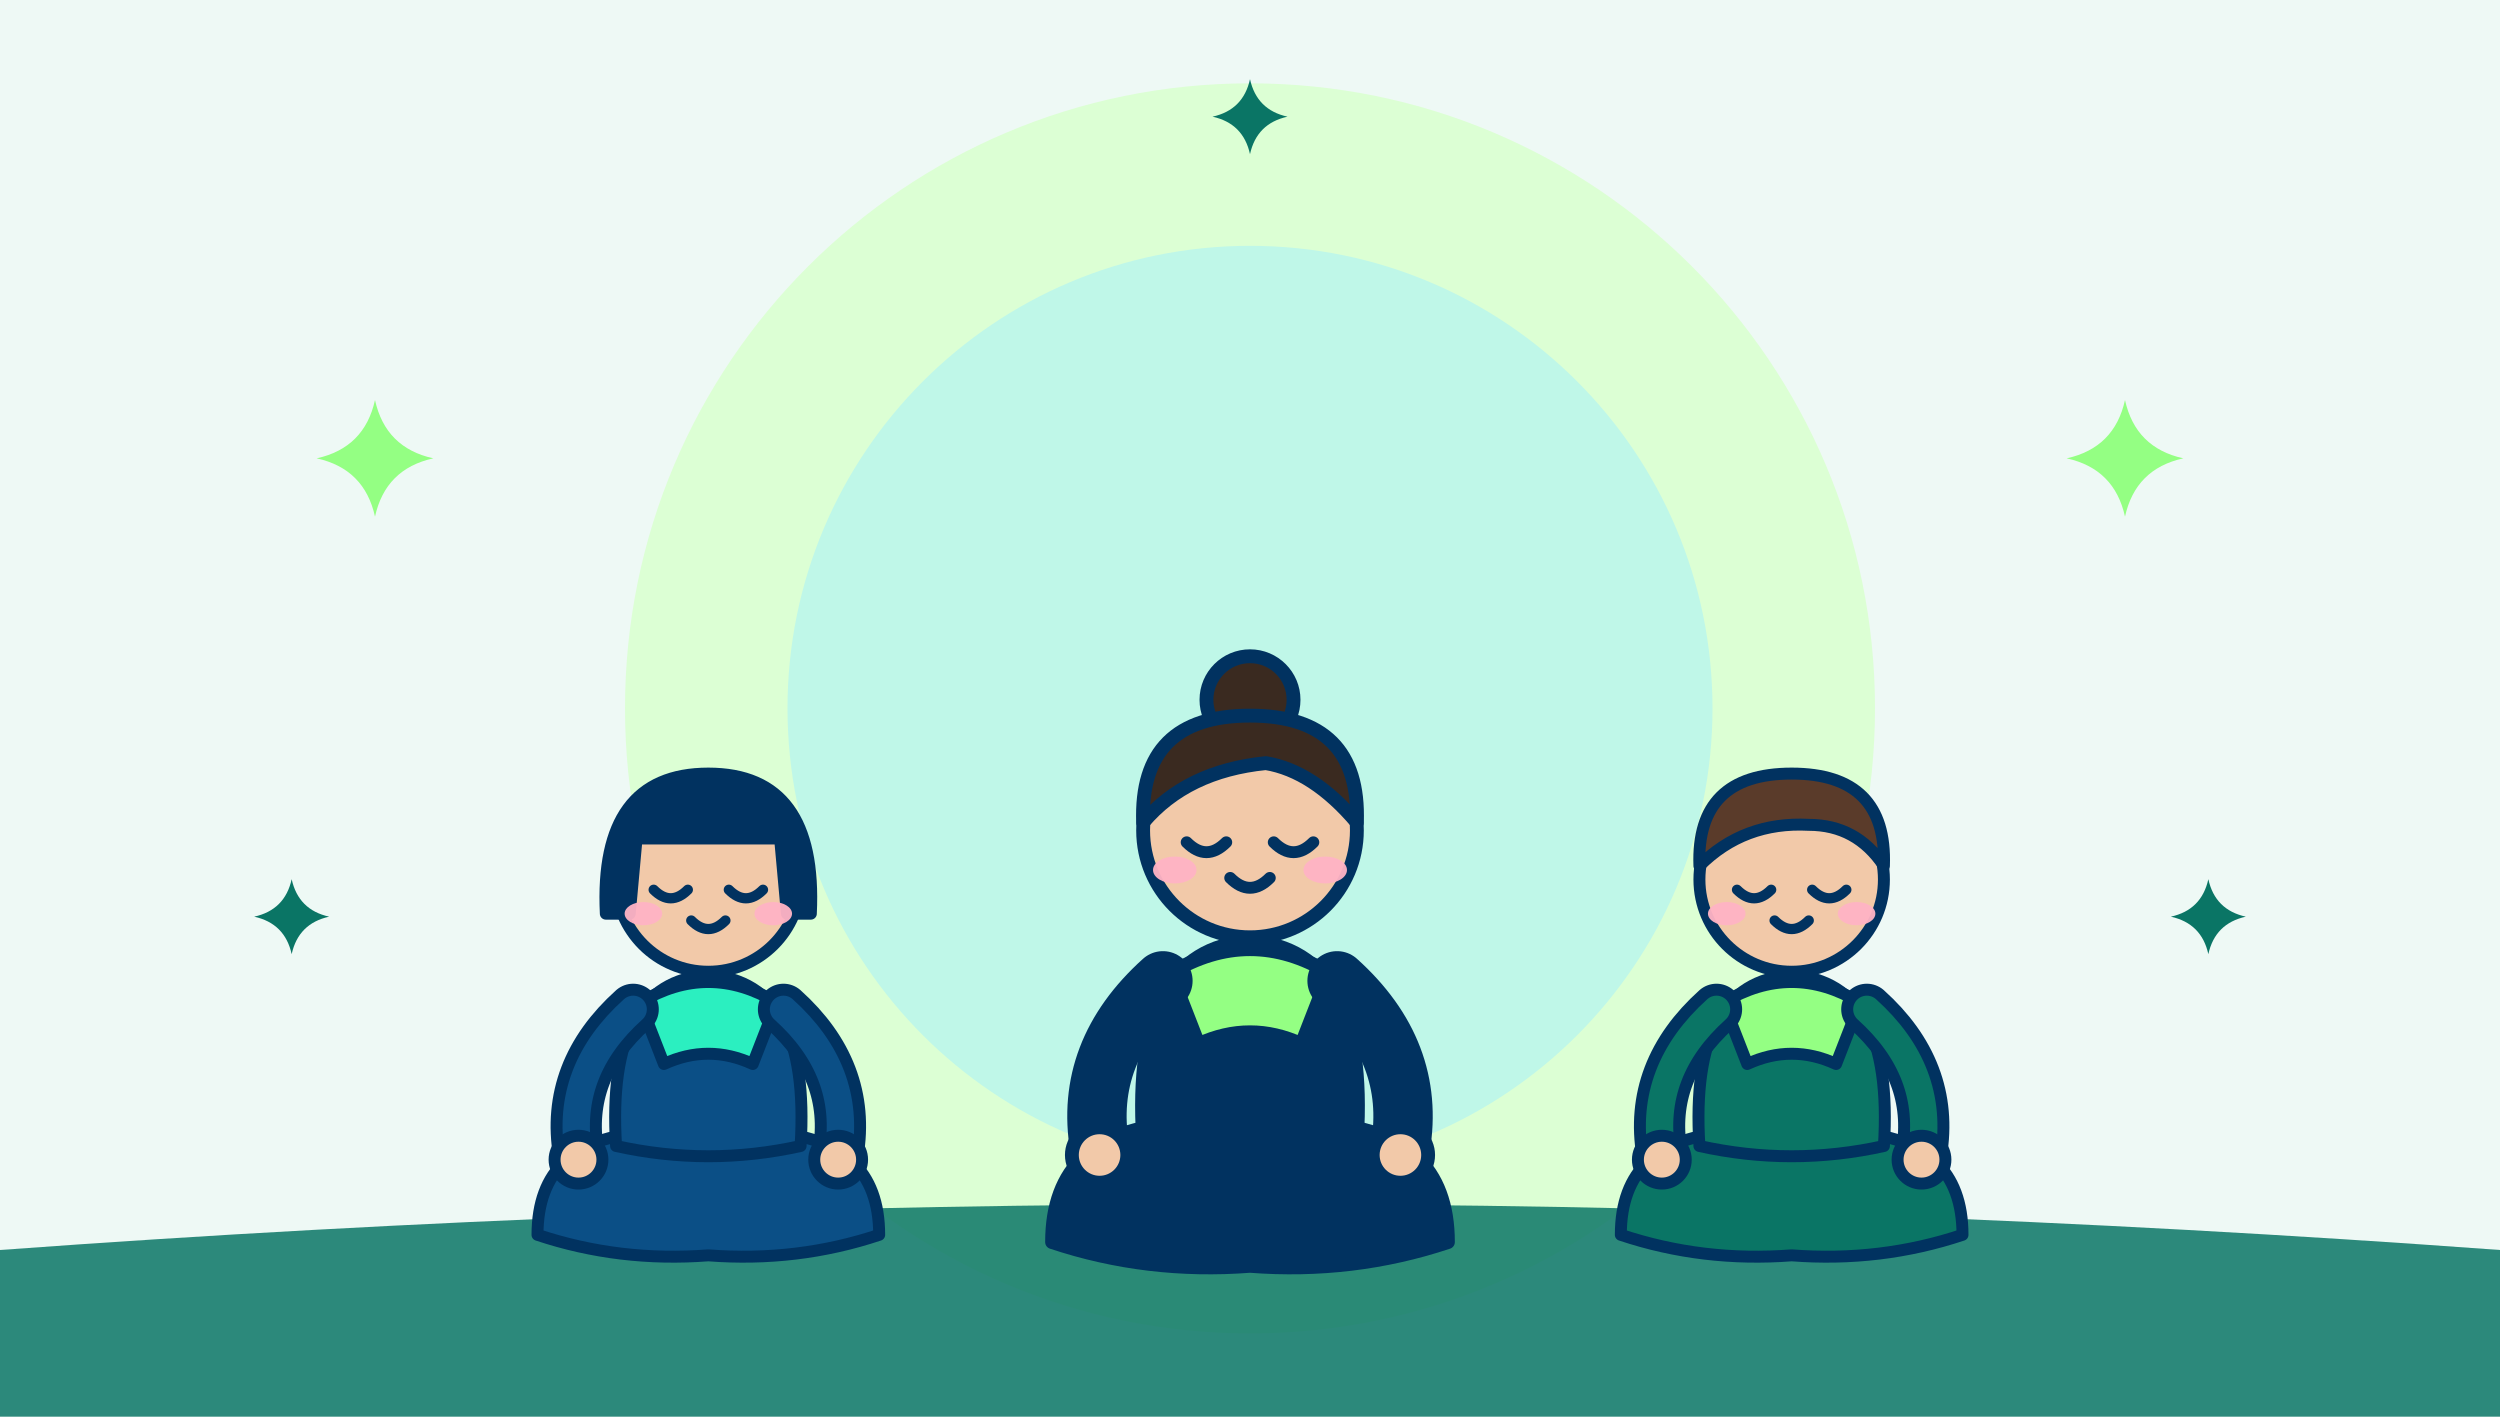
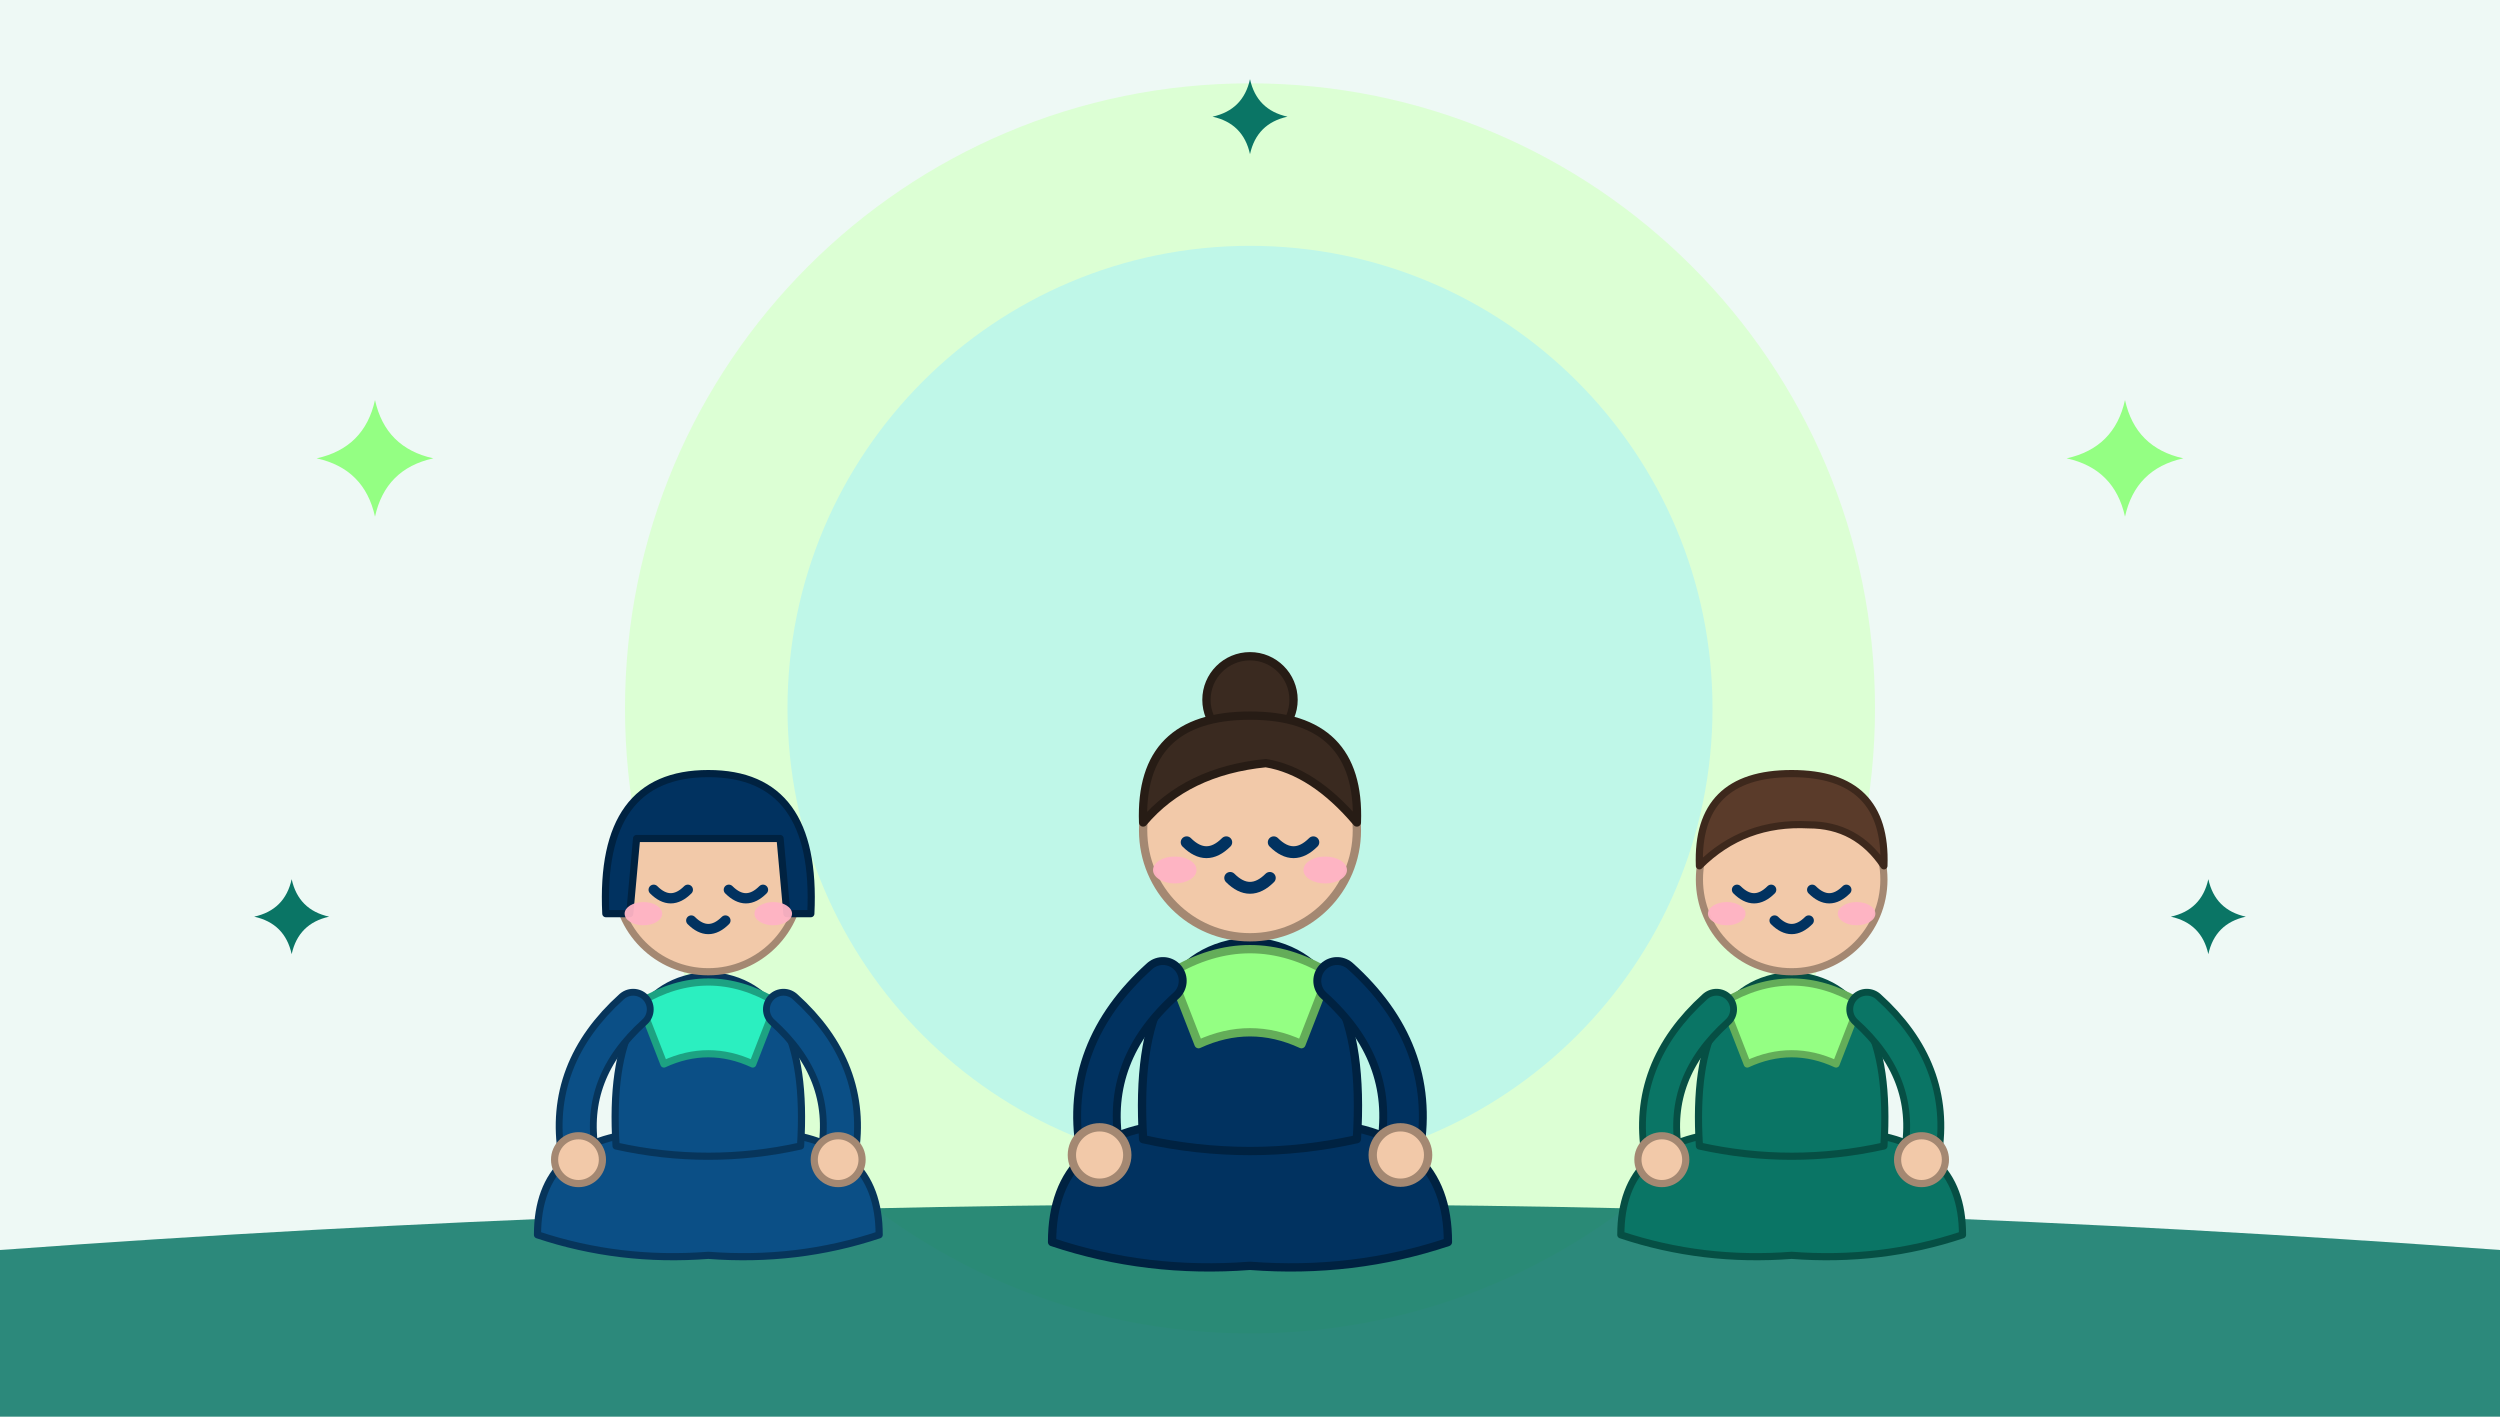
<svg xmlns="http://www.w3.org/2000/svg" viewBox="0 0 600 340" role="img" aria-label="Tre personaggi sorridenti meditano insieme su una collina">
  <rect width="600" height="340" fill="#eef9f5" />
  <circle cx="300" cy="170" r="150" fill="#dcffd4" />
  <circle cx="300" cy="170" r="111" fill="#bff7e8" />
  <path d="M0 300 Q300 278 600 300 V340 H0Z" fill="#0a7565" opacity=".85" />
  <g transform="translate(170 298) scale(0.82)">
-     <path d="M-50 -2 Q-50 -30 -18 -32 H18 Q50 -30 50 -2 Q26 6 0 4 Q-26 6 -50 -2Z" fill="#0b4f86" stroke="#013260" stroke-width="3.5" stroke-linejoin="round" />
-     <path d="M-27 -28 Q-30 -76 0 -78 Q30 -76 27 -28 Q0 -22 -27 -28Z" fill="#0b4f86" stroke="#013260" stroke-width="3.5" stroke-linejoin="round" />
-     <path d="M-20 -70 Q0 -82 20 -70 L13 -52 Q0 -58 -13 -52Z" fill="#2befc0" stroke="#013260" stroke-width="3.5" stroke-linejoin="round" />
-     <path d="M-22 -68 Q-42 -50 -38 -26" stroke="#013260" stroke-width="15" fill="none" stroke-linecap="round" />
+     <path d="M-50 -2 Q-50 -30 -18 -32 H18 Q50 -30 50 -2 Q26 6 0 4 Q-26 6 -50 -2Z" fill="#0b4f86" stroke="#07355b" stroke-width="2.1" stroke-linejoin="round" />
+     <path d="M-27 -28 Q-30 -76 0 -78 Q30 -76 27 -28 Q0 -22 -27 -28Z" fill="#0b4f86" stroke="#07355b" stroke-width="2.1" stroke-linejoin="round" />
+     <path d="M-20 -70 Q0 -82 20 -70 L13 -52 Q0 -58 -13 -52Z" fill="#2befc0" stroke="#1da282" stroke-width="2.1" stroke-linejoin="round" />
+     <path d="M-22 -68 Q-42 -50 -38 -26" stroke="#07355b" stroke-width="12" fill="none" stroke-linecap="round" />
    <path d="M-22 -68 Q-42 -50 -38 -26" stroke="#0b4f86" stroke-width="8" fill="none" stroke-linecap="round" />
-     <circle cx="-38" cy="-24" r="7" fill="#f2c9a9" stroke="#013260" stroke-width="3.5" stroke-linejoin="round" />
-     <path d="M22 -68 Q42 -50 38 -26" stroke="#013260" stroke-width="15" fill="none" stroke-linecap="round" />
+     <circle cx="-38" cy="-24" r="7" fill="#f2c9a9" stroke="#a48872" stroke-width="2.1" stroke-linejoin="round" />
+     <path d="M22 -68 Q42 -50 38 -26" stroke="#07355b" stroke-width="12" fill="none" stroke-linecap="round" />
    <path d="M22 -68 Q42 -50 38 -26" stroke="#0b4f86" stroke-width="8" fill="none" stroke-linecap="round" />
-     <circle cx="38" cy="-24" r="7" fill="#f2c9a9" stroke="#013260" stroke-width="3.5" stroke-linejoin="round" />
-     <circle cx="0" cy="-106" r="27" fill="#f2c9a9" stroke="#013260" stroke-width="3.5" stroke-linejoin="round" />
-     <path d="M-30 -96 Q-32 -137 0 -137 Q32 -137 30 -96 L23 -96 L21 -118 H-21 L-23 -96Z" fill="#013260" stroke="#013260" stroke-width="3.5" stroke-linejoin="round" />
+     <circle cx="38" cy="-24" r="7" fill="#f2c9a9" stroke="#a48872" stroke-width="2.1" stroke-linejoin="round" />
+     <circle cx="0" cy="-106" r="27" fill="#f2c9a9" stroke="#a48872" stroke-width="2.1" stroke-linejoin="round" />
+     <path d="M-30 -96 Q-32 -137 0 -137 Q32 -137 30 -96 L23 -96 L21 -118 H-21 L-23 -96Z" fill="#013260" stroke="#002241" stroke-width="2.1" stroke-linejoin="round" />
    <path d="M-16.0 -103.0 Q-11.0 -98.0 -6.0 -103.0" stroke="#013260" stroke-width="3" fill="none" stroke-linecap="round" />
    <path d="M6.0 -103.0 Q11.0 -98.0 16.0 -103.0" stroke="#013260" stroke-width="3" fill="none" stroke-linecap="round" />
    <path d="M-5.0 -94.0 Q0.0 -89.0 5.0 -94.0" stroke="#013260" stroke-width="3" fill="none" stroke-linecap="round" />
    <ellipse cx="-19.0" cy="-96.0" rx="5.5" ry="3.4" fill="#ffb3c4" opacity=".95" />
    <ellipse cx="19.0" cy="-96.0" rx="5.5" ry="3.4" fill="#ffb3c4" opacity=".95" />
  </g>
  <g transform="translate(430 298) scale(0.82)">
-     <path d="M-50 -2 Q-50 -30 -18 -32 H18 Q50 -30 50 -2 Q26 6 0 4 Q-26 6 -50 -2Z" fill="#0a7565" stroke="#013260" stroke-width="3.5" stroke-linejoin="round" />
-     <path d="M-27 -28 Q-30 -76 0 -78 Q30 -76 27 -28 Q0 -22 -27 -28Z" fill="#0a7565" stroke="#013260" stroke-width="3.5" stroke-linejoin="round" />
-     <path d="M-20 -70 Q0 -82 20 -70 L13 -52 Q0 -58 -13 -52Z" fill="#94ff83" stroke="#013260" stroke-width="3.5" stroke-linejoin="round" />
-     <path d="M-22 -68 Q-42 -50 -38 -26" stroke="#013260" stroke-width="15" fill="none" stroke-linecap="round" />
+     <path d="M-50 -2 Q-50 -30 -18 -32 H18 Q50 -30 50 -2 Q26 6 0 4 Q-26 6 -50 -2Z" fill="#0a7565" stroke="#064f44" stroke-width="2.1" stroke-linejoin="round" />
+     <path d="M-27 -28 Q-30 -76 0 -78 Q30 -76 27 -28 Q0 -22 -27 -28Z" fill="#0a7565" stroke="#064f44" stroke-width="2.1" stroke-linejoin="round" />
+     <path d="M-20 -70 Q0 -82 20 -70 L13 -52 Q0 -58 -13 -52Z" fill="#94ff83" stroke="#64ad59" stroke-width="2.1" stroke-linejoin="round" />
+     <path d="M-22 -68 Q-42 -50 -38 -26" stroke="#064f44" stroke-width="12" fill="none" stroke-linecap="round" />
    <path d="M-22 -68 Q-42 -50 -38 -26" stroke="#0a7565" stroke-width="8" fill="none" stroke-linecap="round" />
-     <circle cx="-38" cy="-24" r="7" fill="#f2c9a9" stroke="#013260" stroke-width="3.5" stroke-linejoin="round" />
-     <path d="M22 -68 Q42 -50 38 -26" stroke="#013260" stroke-width="15" fill="none" stroke-linecap="round" />
+     <circle cx="-38" cy="-24" r="7" fill="#f2c9a9" stroke="#a48872" stroke-width="2.1" stroke-linejoin="round" />
+     <path d="M22 -68 Q42 -50 38 -26" stroke="#064f44" stroke-width="12" fill="none" stroke-linecap="round" />
    <path d="M22 -68 Q42 -50 38 -26" stroke="#0a7565" stroke-width="8" fill="none" stroke-linecap="round" />
-     <circle cx="38" cy="-24" r="7" fill="#f2c9a9" stroke="#013260" stroke-width="3.5" stroke-linejoin="round" />
-     <circle cx="0" cy="-106" r="27" fill="#f2c9a9" stroke="#013260" stroke-width="3.5" stroke-linejoin="round" />
-     <path d="M-27 -110 Q-28 -137 0 -137 Q28 -137 27 -110 Q19 -122 5 -122 Q-14 -123 -27 -110Z" fill="#5a3b2a" stroke="#013260" stroke-width="3.5" stroke-linejoin="round" />
+     <circle cx="38" cy="-24" r="7" fill="#f2c9a9" stroke="#a48872" stroke-width="2.1" stroke-linejoin="round" />
+     <circle cx="0" cy="-106" r="27" fill="#f2c9a9" stroke="#a48872" stroke-width="2.1" stroke-linejoin="round" />
+     <path d="M-27 -110 Q-28 -137 0 -137 Q28 -137 27 -110 Q19 -122 5 -122 Q-14 -123 -27 -110Z" fill="#5a3b2a" stroke="#3d281c" stroke-width="2.1" stroke-linejoin="round" />
    <path d="M-16.0 -103.0 Q-11.0 -98.0 -6.0 -103.0" stroke="#013260" stroke-width="3" fill="none" stroke-linecap="round" />
    <path d="M6.0 -103.0 Q11.0 -98.0 16.0 -103.0" stroke="#013260" stroke-width="3" fill="none" stroke-linecap="round" />
    <path d="M-5.0 -94.0 Q0.0 -89.0 5.0 -94.0" stroke="#013260" stroke-width="3" fill="none" stroke-linecap="round" />
    <ellipse cx="-19.0" cy="-96.0" rx="5.5" ry="3.4" fill="#ffb3c4" opacity=".95" />
    <ellipse cx="19.0" cy="-96.0" rx="5.5" ry="3.4" fill="#ffb3c4" opacity=".95" />
  </g>
  <g transform="translate(300 300) scale(0.95)">
-     <path d="M-50 -2 Q-50 -30 -18 -32 H18 Q50 -30 50 -2 Q26 6 0 4 Q-26 6 -50 -2Z" fill="#013260" stroke="#013260" stroke-width="3.5" stroke-linejoin="round" />
-     <path d="M-27 -28 Q-30 -76 0 -78 Q30 -76 27 -28 Q0 -22 -27 -28Z" fill="#013260" stroke="#013260" stroke-width="3.5" stroke-linejoin="round" />
-     <path d="M-20 -70 Q0 -82 20 -70 L13 -52 Q0 -58 -13 -52Z" fill="#94ff83" stroke="#013260" stroke-width="3.5" stroke-linejoin="round" />
-     <path d="M-22 -68 Q-42 -50 -38 -26" stroke="#013260" stroke-width="15" fill="none" stroke-linecap="round" />
+     <path d="M-50 -2 Q-50 -30 -18 -32 H18 Q50 -30 50 -2 Q26 6 0 4 Q-26 6 -50 -2Z" fill="#013260" stroke="#002241" stroke-width="2.1" stroke-linejoin="round" />
+     <path d="M-27 -28 Q-30 -76 0 -78 Q30 -76 27 -28 Q0 -22 -27 -28Z" fill="#013260" stroke="#002241" stroke-width="2.1" stroke-linejoin="round" />
+     <path d="M-20 -70 Q0 -82 20 -70 L13 -52 Q0 -58 -13 -52Z" fill="#94ff83" stroke="#64ad59" stroke-width="2.1" stroke-linejoin="round" />
+     <path d="M-22 -68 Q-42 -50 -38 -26" stroke="#002241" stroke-width="12" fill="none" stroke-linecap="round" />
    <path d="M-22 -68 Q-42 -50 -38 -26" stroke="#013260" stroke-width="8" fill="none" stroke-linecap="round" />
-     <circle cx="-38" cy="-24" r="7" fill="#f2c9a9" stroke="#013260" stroke-width="3.5" stroke-linejoin="round" />
-     <path d="M22 -68 Q42 -50 38 -26" stroke="#013260" stroke-width="15" fill="none" stroke-linecap="round" />
+     <circle cx="-38" cy="-24" r="7" fill="#f2c9a9" stroke="#a48872" stroke-width="2.1" stroke-linejoin="round" />
+     <path d="M22 -68 Q42 -50 38 -26" stroke="#002241" stroke-width="12" fill="none" stroke-linecap="round" />
    <path d="M22 -68 Q42 -50 38 -26" stroke="#013260" stroke-width="8" fill="none" stroke-linecap="round" />
-     <circle cx="38" cy="-24" r="7" fill="#f2c9a9" stroke="#013260" stroke-width="3.5" stroke-linejoin="round" />
-     <circle cx="0" cy="-139" r="11" fill="#3a2a20" stroke="#013260" stroke-width="3.5" stroke-linejoin="round" />
-     <circle cx="0" cy="-106" r="27" fill="#f2c9a9" stroke="#013260" stroke-width="3.5" stroke-linejoin="round" />
-     <path d="M-27 -108 Q-28 -135 0 -135 Q28 -135 27 -108 Q16 -121 4 -123 Q-16 -121 -27 -108Z" fill="#3a2a20" stroke="#013260" stroke-width="3.5" stroke-linejoin="round" />
+     <circle cx="38" cy="-24" r="7" fill="#f2c9a9" stroke="#a48872" stroke-width="2.1" stroke-linejoin="round" />
+     <circle cx="0" cy="-139" r="11" fill="#3a2a20" stroke="#271c15" stroke-width="2.1" stroke-linejoin="round" />
+     <circle cx="0" cy="-106" r="27" fill="#f2c9a9" stroke="#a48872" stroke-width="2.1" stroke-linejoin="round" />
+     <path d="M-27 -108 Q-28 -135 0 -135 Q28 -135 27 -108 Q16 -121 4 -123 Q-16 -121 -27 -108Z" fill="#3a2a20" stroke="#271c15" stroke-width="2.1" stroke-linejoin="round" />
    <path d="M-16.0 -103.0 Q-11.0 -98.0 -6.0 -103.0" stroke="#013260" stroke-width="3" fill="none" stroke-linecap="round" />
    <path d="M6.0 -103.0 Q11.0 -98.0 16.0 -103.0" stroke="#013260" stroke-width="3" fill="none" stroke-linecap="round" />
    <path d="M-5.0 -94.0 Q0.0 -89.0 5.0 -94.0" stroke="#013260" stroke-width="3" fill="none" stroke-linecap="round" />
    <ellipse cx="-19.0" cy="-96.0" rx="5.5" ry="3.4" fill="#ffb3c4" opacity=".95" />
    <ellipse cx="19.0" cy="-96.0" rx="5.5" ry="3.4" fill="#ffb3c4" opacity=".95" />
  </g>
  <path d="M90 96 Q92.52 107.48 104 110 Q92.52 112.52 90 124 Q87.48 112.52 76 110 Q87.48 107.48 90 96Z" fill="#94ff83" />
  <path d="M510 96 Q512.52 107.48 524 110 Q512.52 112.52 510 124 Q507.48 112.52 496 110 Q507.48 107.48 510 96Z" fill="#94ff83" />
  <path d="M70 211 Q71.62 218.38 79 220 Q71.62 221.62 70 229 Q68.38 221.62 61 220 Q68.38 218.38 70 211Z" fill="#0a7565" />
  <path d="M530 211 Q531.62 218.38 539 220 Q531.62 221.62 530 229 Q528.38 221.62 521 220 Q528.38 218.38 530 211Z" fill="#0a7565" />
  <path d="M300 19 Q301.62 26.38 309 28 Q301.62 29.62 300 37 Q298.38 29.62 291 28 Q298.38 26.38 300 19Z" fill="#0a7565" />
</svg>
